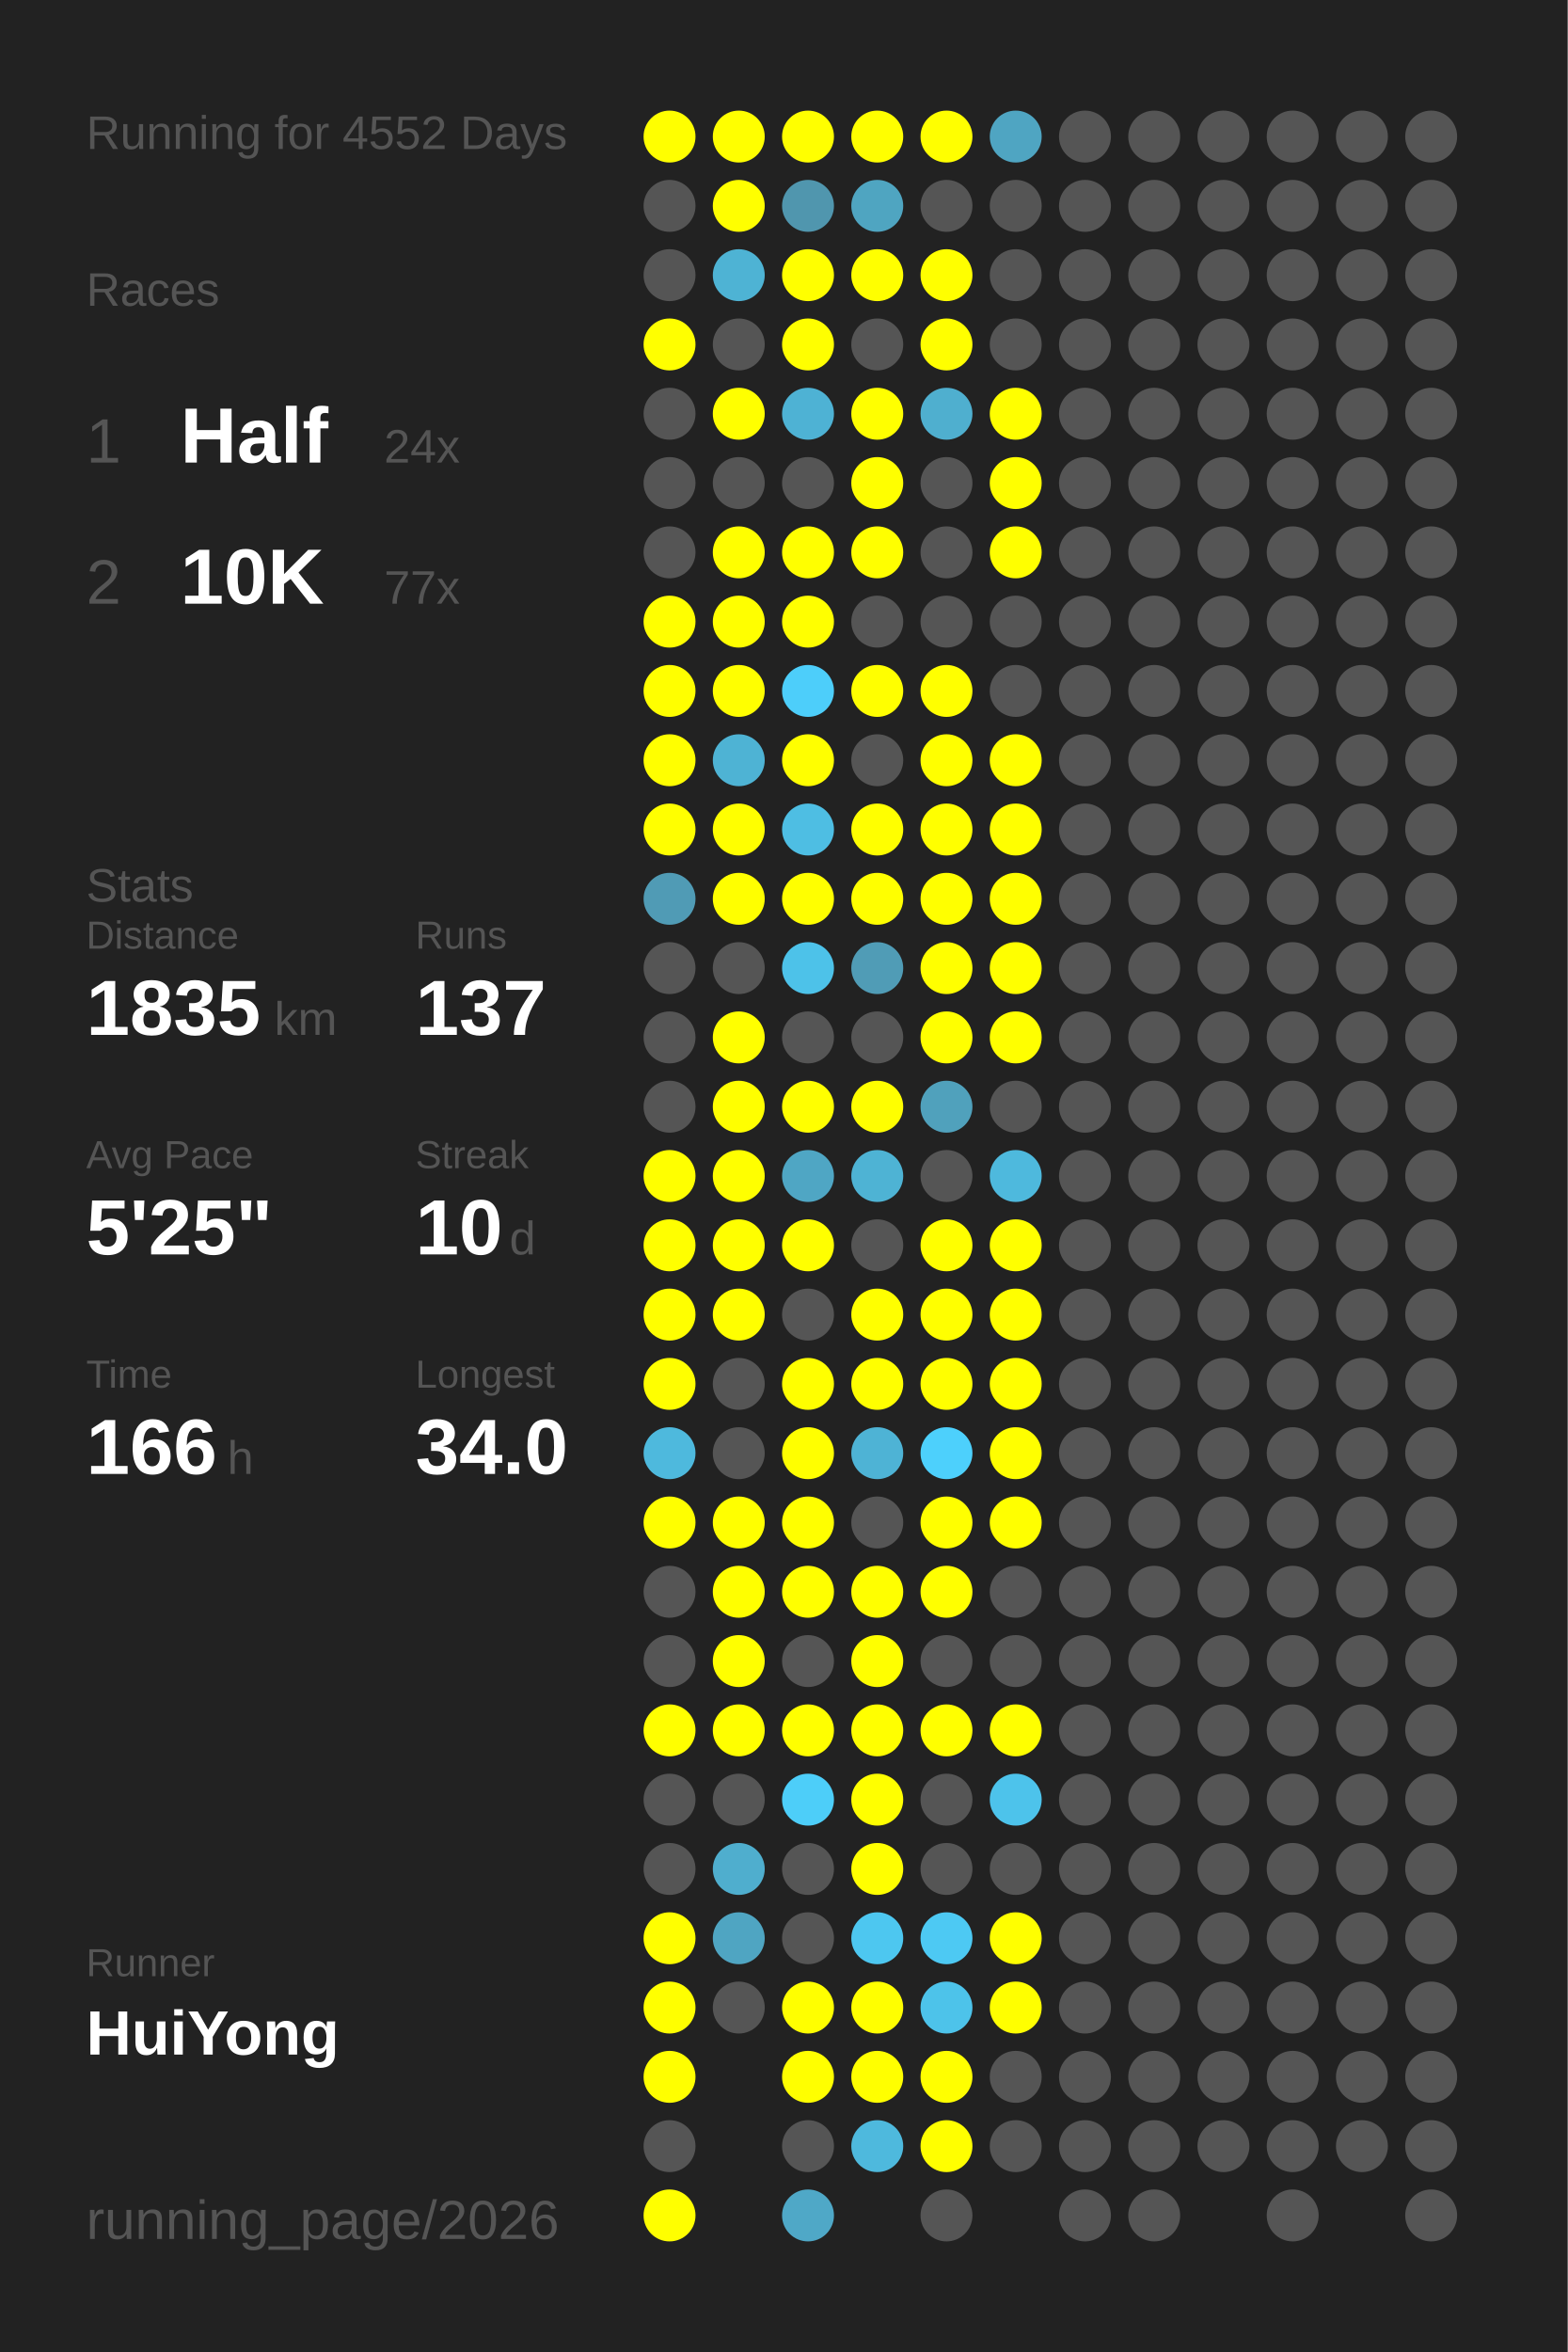
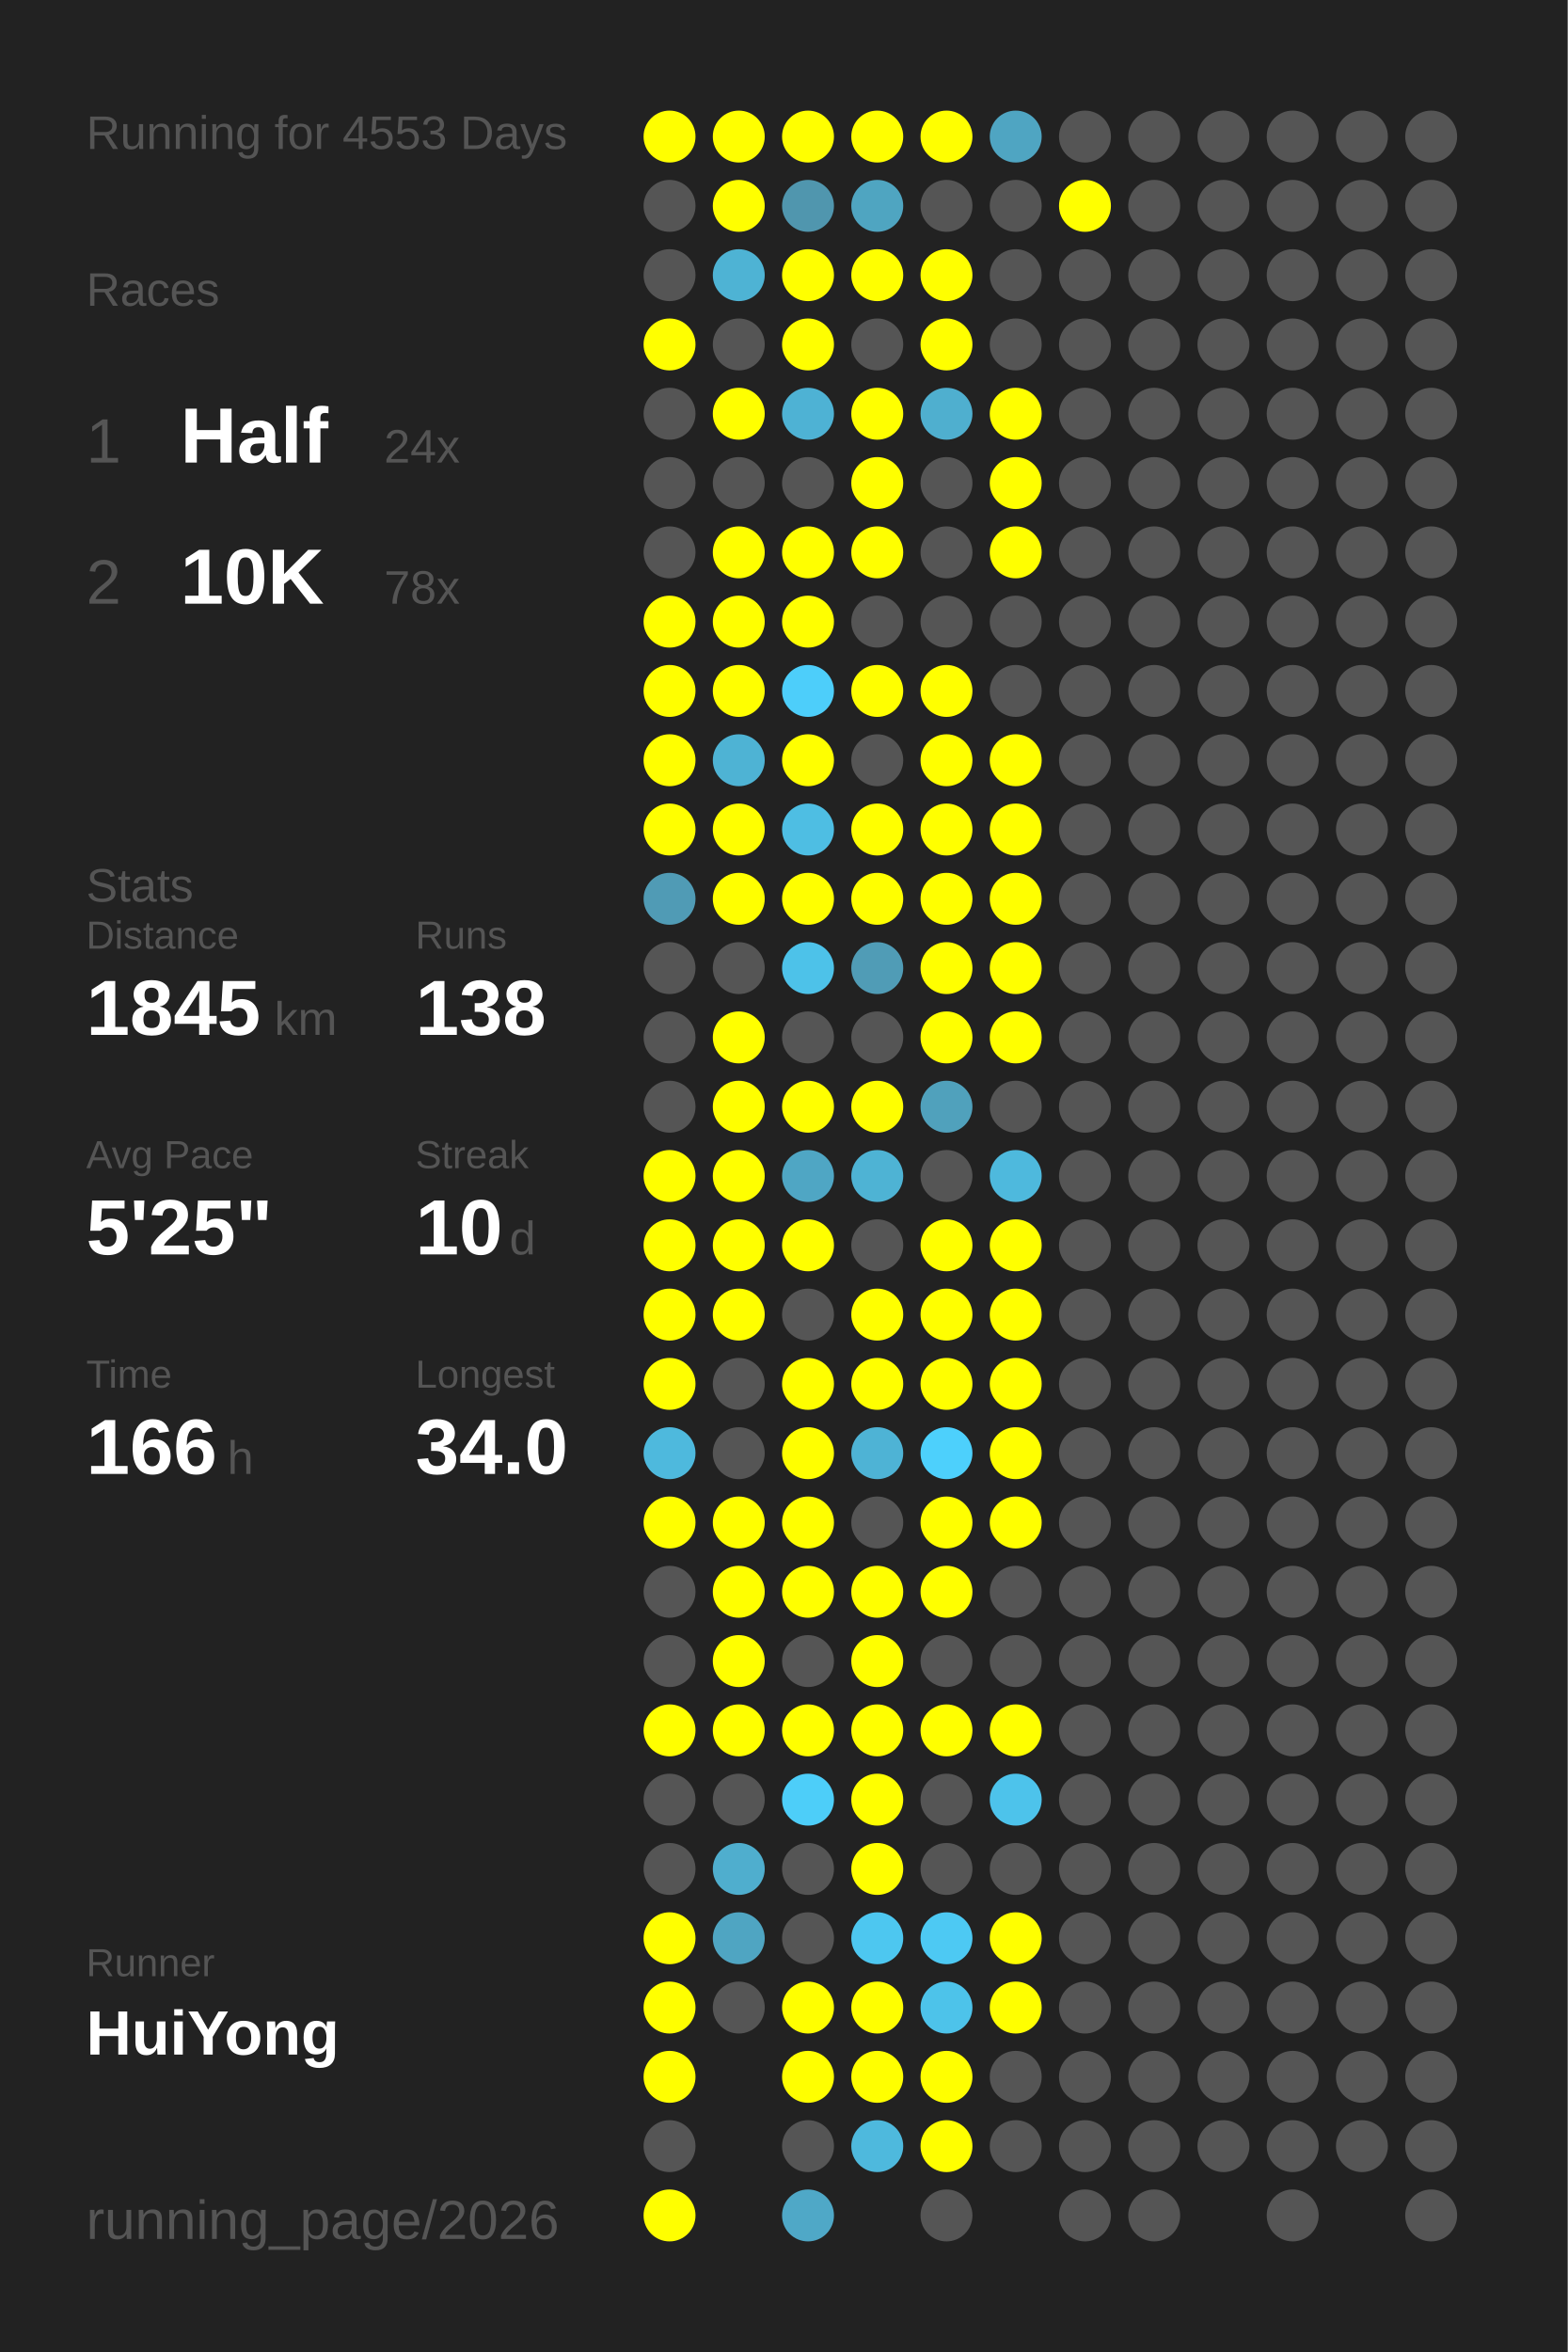
<svg xmlns="http://www.w3.org/2000/svg" baseProfile="full" height="300mm" version="1.1" viewBox="0,0,200,300" width="200mm">
  <defs />
  <rect fill="#222222" height="300" width="200" x="0" y="0" />
-   <text fill="#555555" style="font-size:6px; font-family:Arial;" x="11" y="19">Running for 4552 Days</text>
+   <text fill="#555555" style="font-size:6px; font-family:Arial;" x="11" y="19">Running for 4553 Days</text>
  <text fill="#555555" style="font-size:6px; font-family:Arial;" x="11" y="39">Races</text>
  <text fill="#555555" style="font-size:8px; font-family:Arial;" x="11" y="59">1</text>
  <text fill="#FFFFFF" style="font-size:10px; font-family:Arial; font-weight:bold;" x="23" y="59">Half</text>
  <text fill="#555555" style="font-size:6px; font-family:Arial;" x="49" y="59">24x</text>
  <text fill="#555555" style="font-size:8px; font-family:Arial;" x="11" y="77">2</text>
  <text fill="#FFFFFF" style="font-size:10px; font-family:Arial; font-weight:bold;" x="23" y="77">10K</text>
-   <text fill="#555555" style="font-size:6px; font-family:Arial;" x="49" y="77">77x</text>
+   <text fill="#555555" style="font-size:6px; font-family:Arial;" x="49" y="77">78x</text>
  <text fill="#555555" style="font-size:6px; font-family:Arial;" x="11" y="115">Stats</text>
  <text fill="#555555" style="font-size:5px; font-family:Arial;" x="11" y="121">Distance</text>
-   <text fill="#FFFFFF" style="font-size:10px; font-family:Arial; font-weight:bold;" x="11" y="132">1835</text>
+   <text fill="#FFFFFF" style="font-size:10px; font-family:Arial; font-weight:bold;" x="11" y="132">1845</text>
  <text fill="#555555" style="font-size:6px; font-family:Arial;" x="35" y="132">km</text>
  <text fill="#555555" style="font-size:5px; font-family:Arial;" x="53" y="121">Runs</text>
-   <text fill="#FFFFFF" style="font-size:10px; font-family:Arial; font-weight:bold;" x="53" y="132">137</text>
+   <text fill="#FFFFFF" style="font-size:10px; font-family:Arial; font-weight:bold;" x="53" y="132">138</text>
  <text fill="#555555" style="font-size:5px; font-family:Arial;" x="11" y="149">Avg Pace</text>
  <text fill="#FFFFFF" style="font-size:10px; font-family:Arial; font-weight:bold;" x="11" y="160">5'25"</text>
  <text fill="#555555" style="font-size:5px; font-family:Arial;" x="53" y="149">Streak</text>
  <text fill="#FFFFFF" style="font-size:10px; font-family:Arial; font-weight:bold;" x="53" y="160">10</text>
  <text fill="#555555" style="font-size:6px; font-family:Arial;" x="65" y="160">d</text>
  <text fill="#555555" style="font-size:5px; font-family:Arial;" x="11" y="177">Time</text>
  <text fill="#FFFFFF" style="font-size:10px; font-family:Arial; font-weight:bold;" x="11" y="188">166</text>
  <text fill="#555555" style="font-size:6px; font-family:Arial;" x="29" y="188">h</text>
  <text fill="#555555" style="font-size:5px; font-family:Arial;" x="53" y="177">Longest</text>
  <text fill="#FFFFFF" style="font-size:10px; font-family:Arial; font-weight:bold;" x="53" y="188">34.0</text>
  <text fill="#555555" style="font-size:5px; font-family:Arial;" x="11" y="252.065">Runner</text>
  <text fill="#FFFFFF" style="font-size:8px; font-family:Arial; font-weight:bold;" x="11" y="262.065">HuiYong</text>
  <text fill="#555555" style="font-size:7px; font-family:Arial;" x="11" y="285.581">running_page/2026</text>
  <circle cx="85.417" cy="17.419" fill="#FFFF00" r="3.312" />
  <circle cx="85.417" cy="26.258" fill="#555555" r="3.312" />
  <circle cx="85.417" cy="35.097" fill="#555555" r="3.312" />
  <circle cx="85.417" cy="43.935" fill="#FFFF00" r="3.312" />
  <circle cx="85.417" cy="52.774" fill="#555555" r="3.312" />
  <circle cx="85.417" cy="61.613" fill="#555555" r="3.312" />
  <circle cx="85.417" cy="70.452" fill="#555555" r="3.312" />
  <circle cx="85.417" cy="79.29" fill="#FFFF00" r="3.312" />
  <circle cx="85.417" cy="88.129" fill="#FFFF00" r="3.312" />
  <circle cx="85.417" cy="96.968" fill="#FFFF00" r="3.312" />
  <circle cx="85.417" cy="105.806" fill="#FFFF00" r="3.312" />
  <circle cx="85.417" cy="114.645" fill="#509bb5" r="3.312" />
  <circle cx="85.417" cy="123.484" fill="#555555" r="3.312" />
  <circle cx="85.417" cy="132.323" fill="#555555" r="3.312" />
  <circle cx="85.417" cy="141.161" fill="#555555" r="3.312" />
  <circle cx="85.417" cy="150" fill="#FFFF00" r="3.312" />
  <circle cx="85.417" cy="158.839" fill="#FFFF00" r="3.312" />
  <circle cx="85.417" cy="167.677" fill="#FFFF00" r="3.312" />
  <circle cx="85.417" cy="176.516" fill="#FFFF00" r="3.312" />
  <circle cx="85.417" cy="185.355" fill="#4eb9dd" r="3.312" />
  <circle cx="85.417" cy="194.194" fill="#FFFF00" r="3.312" />
  <circle cx="85.417" cy="203.032" fill="#555555" r="3.312" />
  <circle cx="85.417" cy="211.871" fill="#555555" r="3.312" />
  <circle cx="85.417" cy="220.71" fill="#FFFF00" r="3.312" />
  <circle cx="85.417" cy="229.548" fill="#555555" r="3.312" />
  <circle cx="85.417" cy="238.387" fill="#555555" r="3.312" />
  <circle cx="85.417" cy="247.226" fill="#FFFF00" r="3.312" />
  <circle cx="85.417" cy="256.065" fill="#FFFF00" r="3.312" />
  <circle cx="85.417" cy="264.903" fill="#FFFF00" r="3.312" />
  <circle cx="85.417" cy="273.742" fill="#555555" r="3.312" />
  <circle cx="85.417" cy="282.581" fill="#FFFF00" r="3.312" />
  <circle cx="94.25" cy="17.419" fill="#FFFF00" r="3.312" />
  <circle cx="94.25" cy="26.258" fill="#FFFF00" r="3.312" />
  <circle cx="94.25" cy="35.097" fill="#4eb3d4" r="3.312" />
  <circle cx="94.25" cy="43.935" fill="#555555" r="3.312" />
  <circle cx="94.25" cy="52.774" fill="#FFFF00" r="3.312" />
  <circle cx="94.25" cy="61.613" fill="#555555" r="3.312" />
  <circle cx="94.25" cy="70.452" fill="#FFFF00" r="3.312" />
  <circle cx="94.25" cy="79.29" fill="#FFFF00" r="3.312" />
  <circle cx="94.25" cy="88.129" fill="#FFFF00" r="3.312" />
  <circle cx="94.25" cy="96.968" fill="#4eb3d4" r="3.312" />
  <circle cx="94.25" cy="105.806" fill="#FFFF00" r="3.312" />
  <circle cx="94.25" cy="114.645" fill="#FFFF00" r="3.312" />
  <circle cx="94.25" cy="123.484" fill="#555555" r="3.312" />
  <circle cx="94.25" cy="132.323" fill="#FFFF00" r="3.312" />
  <circle cx="94.25" cy="141.161" fill="#FFFF00" r="3.312" />
  <circle cx="94.25" cy="150" fill="#FFFF00" r="3.312" />
  <circle cx="94.25" cy="158.839" fill="#FFFF00" r="3.312" />
  <circle cx="94.25" cy="167.677" fill="#FFFF00" r="3.312" />
  <circle cx="94.25" cy="176.516" fill="#555555" r="3.312" />
  <circle cx="94.25" cy="185.355" fill="#555555" r="3.312" />
  <circle cx="94.25" cy="194.194" fill="#FFFF00" r="3.312" />
  <circle cx="94.25" cy="203.032" fill="#FFFF00" r="3.312" />
  <circle cx="94.25" cy="211.871" fill="#FFFF00" r="3.312" />
  <circle cx="94.25" cy="220.71" fill="#FFFF00" r="3.312" />
  <circle cx="94.25" cy="229.548" fill="#555555" r="3.312" />
  <circle cx="94.25" cy="238.387" fill="#4faece" r="3.312" />
  <circle cx="94.25" cy="247.226" fill="#4fa5c2" r="3.312" />
  <circle cx="94.25" cy="256.065" fill="#555555" r="3.312" />
  <circle cx="103.083" cy="17.419" fill="#FFFF00" r="3.312" />
  <circle cx="103.083" cy="26.258" fill="#5096ae" r="3.312" />
  <circle cx="103.083" cy="35.097" fill="#FFFF00" r="3.312" />
  <circle cx="103.083" cy="43.935" fill="#FFFF00" r="3.312" />
  <circle cx="103.083" cy="52.774" fill="#4eb2d4" r="3.312" />
  <circle cx="103.083" cy="61.613" fill="#555555" r="3.312" />
  <circle cx="103.083" cy="70.452" fill="#FFFF00" r="3.312" />
  <circle cx="103.083" cy="79.29" fill="#FFFF00" r="3.312" />
  <circle cx="103.083" cy="88.129" fill="#4dcefa" r="3.312" />
  <circle cx="103.083" cy="96.968" fill="#FFFF00" r="3.312" />
  <circle cx="103.083" cy="105.806" fill="#4ebee3" r="3.312" />
  <circle cx="103.083" cy="114.645" fill="#FFFF00" r="3.312" />
  <circle cx="103.083" cy="123.484" fill="#4dc2e9" r="3.312" />
  <circle cx="103.083" cy="132.323" fill="#555555" r="3.312" />
  <circle cx="103.083" cy="141.161" fill="#FFFF00" r="3.312" />
  <circle cx="103.083" cy="150" fill="#4fa6c4" r="3.312" />
  <circle cx="103.083" cy="158.839" fill="#FFFF00" r="3.312" />
  <circle cx="103.083" cy="167.677" fill="#555555" r="3.312" />
  <circle cx="103.083" cy="176.516" fill="#FFFF00" r="3.312" />
  <circle cx="103.083" cy="185.355" fill="#FFFF00" r="3.312" />
  <circle cx="103.083" cy="194.194" fill="#FFFF00" r="3.312" />
  <circle cx="103.083" cy="203.032" fill="#FFFF00" r="3.312" />
  <circle cx="103.083" cy="211.871" fill="#555555" r="3.312" />
  <circle cx="103.083" cy="220.71" fill="#FFFF00" r="3.312" />
  <circle cx="103.083" cy="229.548" fill="#4dcef9" r="3.312" />
  <circle cx="103.083" cy="238.387" fill="#555555" r="3.312" />
  <circle cx="103.083" cy="247.226" fill="#555555" r="3.312" />
  <circle cx="103.083" cy="256.065" fill="#FFFF00" r="3.312" />
  <circle cx="103.083" cy="264.903" fill="#FFFF00" r="3.312" />
  <circle cx="103.083" cy="273.742" fill="#555555" r="3.312" />
  <circle cx="103.083" cy="282.581" fill="#4fa8c7" r="3.312" />
  <circle cx="111.917" cy="17.419" fill="#FFFF00" r="3.312" />
  <circle cx="111.917" cy="26.258" fill="#4fa5c1" r="3.312" />
  <circle cx="111.917" cy="35.097" fill="#FFFF00" r="3.312" />
  <circle cx="111.917" cy="43.935" fill="#555555" r="3.312" />
  <circle cx="111.917" cy="52.774" fill="#FFFF00" r="3.312" />
  <circle cx="111.917" cy="61.613" fill="#FFFF00" r="3.312" />
  <circle cx="111.917" cy="70.452" fill="#FFFF00" r="3.312" />
  <circle cx="111.917" cy="79.29" fill="#555555" r="3.312" />
  <circle cx="111.917" cy="88.129" fill="#FFFF00" r="3.312" />
  <circle cx="111.917" cy="96.968" fill="#555555" r="3.312" />
  <circle cx="111.917" cy="105.806" fill="#FFFF00" r="3.312" />
  <circle cx="111.917" cy="114.645" fill="#FFFF00" r="3.312" />
  <circle cx="111.917" cy="123.484" fill="#509cb6" r="3.312" />
  <circle cx="111.917" cy="132.323" fill="#555555" r="3.312" />
  <circle cx="111.917" cy="141.161" fill="#FFFF00" r="3.312" />
  <circle cx="111.917" cy="150" fill="#4eb3d4" r="3.312" />
  <circle cx="111.917" cy="158.839" fill="#555555" r="3.312" />
  <circle cx="111.917" cy="167.677" fill="#FFFF00" r="3.312" />
  <circle cx="111.917" cy="176.516" fill="#FFFF00" r="3.312" />
  <circle cx="111.917" cy="185.355" fill="#4eb3d5" r="3.312" />
  <circle cx="111.917" cy="194.194" fill="#555555" r="3.312" />
  <circle cx="111.917" cy="203.032" fill="#FFFF00" r="3.312" />
  <circle cx="111.917" cy="211.871" fill="#FFFF00" r="3.312" />
  <circle cx="111.917" cy="220.71" fill="#FFFF00" r="3.312" />
  <circle cx="111.917" cy="229.548" fill="#FFFF00" r="3.312" />
  <circle cx="111.917" cy="238.387" fill="#FFFF00" r="3.312" />
  <circle cx="111.917" cy="247.226" fill="#4dc7f0" r="3.312" />
  <circle cx="111.917" cy="256.065" fill="#FFFF00" r="3.312" />
  <circle cx="111.917" cy="264.903" fill="#FFFF00" r="3.312" />
  <circle cx="111.917" cy="273.742" fill="#4eb9dd" r="3.312" />
  <circle cx="120.75" cy="17.419" fill="#FFFF00" r="3.312" />
  <circle cx="120.75" cy="26.258" fill="#555555" r="3.312" />
  <circle cx="120.75" cy="35.097" fill="#FFFF00" r="3.312" />
  <circle cx="120.75" cy="43.935" fill="#FFFF00" r="3.312" />
  <circle cx="120.75" cy="52.774" fill="#4fafcf" r="3.312" />
  <circle cx="120.75" cy="61.613" fill="#555555" r="3.312" />
  <circle cx="120.75" cy="70.452" fill="#555555" r="3.312" />
  <circle cx="120.75" cy="79.29" fill="#555555" r="3.312" />
  <circle cx="120.75" cy="88.129" fill="#FFFF00" r="3.312" />
  <circle cx="120.75" cy="96.968" fill="#FFFF00" r="3.312" />
  <circle cx="120.75" cy="105.806" fill="#FFFF00" r="3.312" />
  <circle cx="120.75" cy="114.645" fill="#FFFF00" r="3.312" />
  <circle cx="120.75" cy="123.484" fill="#FFFF00" r="3.312" />
  <circle cx="120.75" cy="132.323" fill="#FFFF00" r="3.312" />
  <circle cx="120.75" cy="141.161" fill="#50a1bc" r="3.312" />
  <circle cx="120.75" cy="150" fill="#555555" r="3.312" />
  <circle cx="120.75" cy="158.839" fill="#FFFF00" r="3.312" />
  <circle cx="120.75" cy="167.677" fill="#FFFF00" r="3.312" />
  <circle cx="120.75" cy="176.516" fill="#FFFF00" r="3.312" />
  <circle cx="120.75" cy="185.355" fill="#4dd0fc" r="3.312" />
  <circle cx="120.75" cy="194.194" fill="#FFFF00" r="3.312" />
  <circle cx="120.75" cy="203.032" fill="#FFFF00" r="3.312" />
  <circle cx="120.75" cy="211.871" fill="#555555" r="3.312" />
  <circle cx="120.75" cy="220.71" fill="#FFFF00" r="3.312" />
  <circle cx="120.75" cy="229.548" fill="#555555" r="3.312" />
  <circle cx="120.75" cy="238.387" fill="#555555" r="3.312" />
  <circle cx="120.75" cy="247.226" fill="#4dc9f3" r="3.312" />
  <circle cx="120.75" cy="256.065" fill="#4dc3ea" r="3.312" />
  <circle cx="120.75" cy="264.903" fill="#FFFF00" r="3.312" />
  <circle cx="120.75" cy="273.742" fill="#FFFF00" r="3.312" />
  <circle cx="120.75" cy="282.581" fill="#555555" r="3.312" />
  <circle cx="129.583" cy="17.419" fill="#4fa5c2" r="3.312" />
  <circle cx="129.583" cy="26.258" fill="#555555" r="3.312" />
  <circle cx="129.583" cy="35.097" fill="#555555" r="3.312" />
  <circle cx="129.583" cy="43.935" fill="#555555" r="3.312" />
  <circle cx="129.583" cy="52.774" fill="#FFFF00" r="3.312" />
  <circle cx="129.583" cy="61.613" fill="#FFFF00" r="3.312" />
  <circle cx="129.583" cy="70.452" fill="#FFFF00" r="3.312" />
  <circle cx="129.583" cy="79.29" fill="#555555" r="3.312" />
  <circle cx="129.583" cy="88.129" fill="#555555" r="3.312" />
  <circle cx="129.583" cy="96.968" fill="#FFFF00" r="3.312" />
  <circle cx="129.583" cy="105.806" fill="#FFFF00" r="3.312" />
  <circle cx="129.583" cy="114.645" fill="#FFFF00" r="3.312" />
  <circle cx="129.583" cy="123.484" fill="#FFFF00" r="3.312" />
  <circle cx="129.583" cy="132.323" fill="#FFFF00" r="3.312" />
  <circle cx="129.583" cy="141.161" fill="#555555" r="3.312" />
  <circle cx="129.583" cy="150" fill="#4eb9dd" r="3.312" />
  <circle cx="129.583" cy="158.839" fill="#FFFF00" r="3.312" />
  <circle cx="129.583" cy="167.677" fill="#FFFF00" r="3.312" />
  <circle cx="129.583" cy="176.516" fill="#FFFF00" r="3.312" />
  <circle cx="129.583" cy="185.355" fill="#FFFF00" r="3.312" />
  <circle cx="129.583" cy="194.194" fill="#FFFF00" r="3.312" />
  <circle cx="129.583" cy="203.032" fill="#555555" r="3.312" />
  <circle cx="129.583" cy="211.871" fill="#555555" r="3.312" />
  <circle cx="129.583" cy="220.71" fill="#FFFF00" r="3.312" />
  <circle cx="129.583" cy="229.548" fill="#4dc3eb" r="3.312" />
  <circle cx="129.583" cy="238.387" fill="#555555" r="3.312" />
  <circle cx="129.583" cy="247.226" fill="#FFFF00" r="3.312" />
  <circle cx="129.583" cy="256.065" fill="#FFFF00" r="3.312" />
  <circle cx="129.583" cy="264.903" fill="#555555" r="3.312" />
  <circle cx="129.583" cy="273.742" fill="#555555" r="3.312" />
  <circle cx="138.417" cy="17.419" fill="#555555" r="3.312" />
-   <circle cx="138.417" cy="26.258" fill="#555555" r="3.312" />
+   <circle cx="138.417" cy="26.258" fill="#FFFF00" r="3.312" />
  <circle cx="138.417" cy="35.097" fill="#555555" r="3.312" />
  <circle cx="138.417" cy="43.935" fill="#555555" r="3.312" />
  <circle cx="138.417" cy="52.774" fill="#555555" r="3.312" />
  <circle cx="138.417" cy="61.613" fill="#555555" r="3.312" />
  <circle cx="138.417" cy="70.452" fill="#555555" r="3.312" />
  <circle cx="138.417" cy="79.29" fill="#555555" r="3.312" />
  <circle cx="138.417" cy="88.129" fill="#555555" r="3.312" />
  <circle cx="138.417" cy="96.968" fill="#555555" r="3.312" />
  <circle cx="138.417" cy="105.806" fill="#555555" r="3.312" />
  <circle cx="138.417" cy="114.645" fill="#555555" r="3.312" />
  <circle cx="138.417" cy="123.484" fill="#555555" r="3.312" />
  <circle cx="138.417" cy="132.323" fill="#555555" r="3.312" />
  <circle cx="138.417" cy="141.161" fill="#555555" r="3.312" />
  <circle cx="138.417" cy="150" fill="#555555" r="3.312" />
  <circle cx="138.417" cy="158.839" fill="#555555" r="3.312" />
  <circle cx="138.417" cy="167.677" fill="#555555" r="3.312" />
  <circle cx="138.417" cy="176.516" fill="#555555" r="3.312" />
  <circle cx="138.417" cy="185.355" fill="#555555" r="3.312" />
  <circle cx="138.417" cy="194.194" fill="#555555" r="3.312" />
  <circle cx="138.417" cy="203.032" fill="#555555" r="3.312" />
  <circle cx="138.417" cy="211.871" fill="#555555" r="3.312" />
  <circle cx="138.417" cy="220.71" fill="#555555" r="3.312" />
  <circle cx="138.417" cy="229.548" fill="#555555" r="3.312" />
  <circle cx="138.417" cy="238.387" fill="#555555" r="3.312" />
  <circle cx="138.417" cy="247.226" fill="#555555" r="3.312" />
  <circle cx="138.417" cy="256.065" fill="#555555" r="3.312" />
  <circle cx="138.417" cy="264.903" fill="#555555" r="3.312" />
  <circle cx="138.417" cy="273.742" fill="#555555" r="3.312" />
  <circle cx="138.417" cy="282.581" fill="#555555" r="3.312" />
  <circle cx="147.25" cy="17.419" fill="#555555" r="3.312" />
  <circle cx="147.25" cy="26.258" fill="#555555" r="3.312" />
  <circle cx="147.25" cy="35.097" fill="#555555" r="3.312" />
  <circle cx="147.25" cy="43.935" fill="#555555" r="3.312" />
  <circle cx="147.25" cy="52.774" fill="#555555" r="3.312" />
  <circle cx="147.25" cy="61.613" fill="#555555" r="3.312" />
  <circle cx="147.25" cy="70.452" fill="#555555" r="3.312" />
  <circle cx="147.25" cy="79.29" fill="#555555" r="3.312" />
  <circle cx="147.25" cy="88.129" fill="#555555" r="3.312" />
  <circle cx="147.25" cy="96.968" fill="#555555" r="3.312" />
  <circle cx="147.25" cy="105.806" fill="#555555" r="3.312" />
  <circle cx="147.25" cy="114.645" fill="#555555" r="3.312" />
  <circle cx="147.25" cy="123.484" fill="#555555" r="3.312" />
  <circle cx="147.25" cy="132.323" fill="#555555" r="3.312" />
  <circle cx="147.25" cy="141.161" fill="#555555" r="3.312" />
  <circle cx="147.25" cy="150" fill="#555555" r="3.312" />
  <circle cx="147.25" cy="158.839" fill="#555555" r="3.312" />
  <circle cx="147.25" cy="167.677" fill="#555555" r="3.312" />
  <circle cx="147.25" cy="176.516" fill="#555555" r="3.312" />
  <circle cx="147.25" cy="185.355" fill="#555555" r="3.312" />
  <circle cx="147.25" cy="194.194" fill="#555555" r="3.312" />
  <circle cx="147.25" cy="203.032" fill="#555555" r="3.312" />
  <circle cx="147.25" cy="211.871" fill="#555555" r="3.312" />
  <circle cx="147.25" cy="220.71" fill="#555555" r="3.312" />
  <circle cx="147.25" cy="229.548" fill="#555555" r="3.312" />
  <circle cx="147.25" cy="238.387" fill="#555555" r="3.312" />
  <circle cx="147.25" cy="247.226" fill="#555555" r="3.312" />
  <circle cx="147.25" cy="256.065" fill="#555555" r="3.312" />
  <circle cx="147.25" cy="264.903" fill="#555555" r="3.312" />
  <circle cx="147.25" cy="273.742" fill="#555555" r="3.312" />
  <circle cx="147.25" cy="282.581" fill="#555555" r="3.312" />
  <circle cx="156.083" cy="17.419" fill="#555555" r="3.312" />
  <circle cx="156.083" cy="26.258" fill="#555555" r="3.312" />
  <circle cx="156.083" cy="35.097" fill="#555555" r="3.312" />
  <circle cx="156.083" cy="43.935" fill="#555555" r="3.312" />
  <circle cx="156.083" cy="52.774" fill="#555555" r="3.312" />
  <circle cx="156.083" cy="61.613" fill="#555555" r="3.312" />
  <circle cx="156.083" cy="70.452" fill="#555555" r="3.312" />
  <circle cx="156.083" cy="79.29" fill="#555555" r="3.312" />
  <circle cx="156.083" cy="88.129" fill="#555555" r="3.312" />
  <circle cx="156.083" cy="96.968" fill="#555555" r="3.312" />
  <circle cx="156.083" cy="105.806" fill="#555555" r="3.312" />
  <circle cx="156.083" cy="114.645" fill="#555555" r="3.312" />
  <circle cx="156.083" cy="123.484" fill="#555555" r="3.312" />
  <circle cx="156.083" cy="132.323" fill="#555555" r="3.312" />
  <circle cx="156.083" cy="141.161" fill="#555555" r="3.312" />
  <circle cx="156.083" cy="150" fill="#555555" r="3.312" />
  <circle cx="156.083" cy="158.839" fill="#555555" r="3.312" />
  <circle cx="156.083" cy="167.677" fill="#555555" r="3.312" />
  <circle cx="156.083" cy="176.516" fill="#555555" r="3.312" />
  <circle cx="156.083" cy="185.355" fill="#555555" r="3.312" />
  <circle cx="156.083" cy="194.194" fill="#555555" r="3.312" />
  <circle cx="156.083" cy="203.032" fill="#555555" r="3.312" />
  <circle cx="156.083" cy="211.871" fill="#555555" r="3.312" />
  <circle cx="156.083" cy="220.71" fill="#555555" r="3.312" />
  <circle cx="156.083" cy="229.548" fill="#555555" r="3.312" />
  <circle cx="156.083" cy="238.387" fill="#555555" r="3.312" />
  <circle cx="156.083" cy="247.226" fill="#555555" r="3.312" />
  <circle cx="156.083" cy="256.065" fill="#555555" r="3.312" />
  <circle cx="156.083" cy="264.903" fill="#555555" r="3.312" />
  <circle cx="156.083" cy="273.742" fill="#555555" r="3.312" />
  <circle cx="164.917" cy="17.419" fill="#555555" r="3.312" />
  <circle cx="164.917" cy="26.258" fill="#555555" r="3.312" />
  <circle cx="164.917" cy="35.097" fill="#555555" r="3.312" />
  <circle cx="164.917" cy="43.935" fill="#555555" r="3.312" />
  <circle cx="164.917" cy="52.774" fill="#555555" r="3.312" />
  <circle cx="164.917" cy="61.613" fill="#555555" r="3.312" />
  <circle cx="164.917" cy="70.452" fill="#555555" r="3.312" />
  <circle cx="164.917" cy="79.29" fill="#555555" r="3.312" />
  <circle cx="164.917" cy="88.129" fill="#555555" r="3.312" />
  <circle cx="164.917" cy="96.968" fill="#555555" r="3.312" />
  <circle cx="164.917" cy="105.806" fill="#555555" r="3.312" />
  <circle cx="164.917" cy="114.645" fill="#555555" r="3.312" />
  <circle cx="164.917" cy="123.484" fill="#555555" r="3.312" />
  <circle cx="164.917" cy="132.323" fill="#555555" r="3.312" />
  <circle cx="164.917" cy="141.161" fill="#555555" r="3.312" />
  <circle cx="164.917" cy="150" fill="#555555" r="3.312" />
  <circle cx="164.917" cy="158.839" fill="#555555" r="3.312" />
  <circle cx="164.917" cy="167.677" fill="#555555" r="3.312" />
  <circle cx="164.917" cy="176.516" fill="#555555" r="3.312" />
  <circle cx="164.917" cy="185.355" fill="#555555" r="3.312" />
  <circle cx="164.917" cy="194.194" fill="#555555" r="3.312" />
  <circle cx="164.917" cy="203.032" fill="#555555" r="3.312" />
  <circle cx="164.917" cy="211.871" fill="#555555" r="3.312" />
  <circle cx="164.917" cy="220.71" fill="#555555" r="3.312" />
  <circle cx="164.917" cy="229.548" fill="#555555" r="3.312" />
  <circle cx="164.917" cy="238.387" fill="#555555" r="3.312" />
  <circle cx="164.917" cy="247.226" fill="#555555" r="3.312" />
  <circle cx="164.917" cy="256.065" fill="#555555" r="3.312" />
  <circle cx="164.917" cy="264.903" fill="#555555" r="3.312" />
  <circle cx="164.917" cy="273.742" fill="#555555" r="3.312" />
  <circle cx="164.917" cy="282.581" fill="#555555" r="3.312" />
  <circle cx="173.75" cy="17.419" fill="#555555" r="3.312" />
  <circle cx="173.75" cy="26.258" fill="#555555" r="3.312" />
  <circle cx="173.75" cy="35.097" fill="#555555" r="3.312" />
  <circle cx="173.75" cy="43.935" fill="#555555" r="3.312" />
  <circle cx="173.75" cy="52.774" fill="#555555" r="3.312" />
  <circle cx="173.75" cy="61.613" fill="#555555" r="3.312" />
  <circle cx="173.75" cy="70.452" fill="#555555" r="3.312" />
  <circle cx="173.75" cy="79.29" fill="#555555" r="3.312" />
  <circle cx="173.75" cy="88.129" fill="#555555" r="3.312" />
  <circle cx="173.75" cy="96.968" fill="#555555" r="3.312" />
  <circle cx="173.75" cy="105.806" fill="#555555" r="3.312" />
  <circle cx="173.75" cy="114.645" fill="#555555" r="3.312" />
  <circle cx="173.75" cy="123.484" fill="#555555" r="3.312" />
  <circle cx="173.75" cy="132.323" fill="#555555" r="3.312" />
  <circle cx="173.75" cy="141.161" fill="#555555" r="3.312" />
  <circle cx="173.75" cy="150" fill="#555555" r="3.312" />
  <circle cx="173.75" cy="158.839" fill="#555555" r="3.312" />
  <circle cx="173.75" cy="167.677" fill="#555555" r="3.312" />
  <circle cx="173.75" cy="176.516" fill="#555555" r="3.312" />
  <circle cx="173.75" cy="185.355" fill="#555555" r="3.312" />
  <circle cx="173.75" cy="194.194" fill="#555555" r="3.312" />
  <circle cx="173.75" cy="203.032" fill="#555555" r="3.312" />
  <circle cx="173.75" cy="211.871" fill="#555555" r="3.312" />
  <circle cx="173.75" cy="220.71" fill="#555555" r="3.312" />
  <circle cx="173.75" cy="229.548" fill="#555555" r="3.312" />
  <circle cx="173.75" cy="238.387" fill="#555555" r="3.312" />
  <circle cx="173.75" cy="247.226" fill="#555555" r="3.312" />
  <circle cx="173.75" cy="256.065" fill="#555555" r="3.312" />
  <circle cx="173.75" cy="264.903" fill="#555555" r="3.312" />
  <circle cx="173.75" cy="273.742" fill="#555555" r="3.312" />
  <circle cx="182.583" cy="17.419" fill="#555555" r="3.312" />
  <circle cx="182.583" cy="26.258" fill="#555555" r="3.312" />
  <circle cx="182.583" cy="35.097" fill="#555555" r="3.312" />
  <circle cx="182.583" cy="43.935" fill="#555555" r="3.312" />
  <circle cx="182.583" cy="52.774" fill="#555555" r="3.312" />
  <circle cx="182.583" cy="61.613" fill="#555555" r="3.312" />
  <circle cx="182.583" cy="70.452" fill="#555555" r="3.312" />
  <circle cx="182.583" cy="79.29" fill="#555555" r="3.312" />
  <circle cx="182.583" cy="88.129" fill="#555555" r="3.312" />
  <circle cx="182.583" cy="96.968" fill="#555555" r="3.312" />
  <circle cx="182.583" cy="105.806" fill="#555555" r="3.312" />
  <circle cx="182.583" cy="114.645" fill="#555555" r="3.312" />
  <circle cx="182.583" cy="123.484" fill="#555555" r="3.312" />
  <circle cx="182.583" cy="132.323" fill="#555555" r="3.312" />
  <circle cx="182.583" cy="141.161" fill="#555555" r="3.312" />
  <circle cx="182.583" cy="150" fill="#555555" r="3.312" />
  <circle cx="182.583" cy="158.839" fill="#555555" r="3.312" />
  <circle cx="182.583" cy="167.677" fill="#555555" r="3.312" />
  <circle cx="182.583" cy="176.516" fill="#555555" r="3.312" />
  <circle cx="182.583" cy="185.355" fill="#555555" r="3.312" />
  <circle cx="182.583" cy="194.194" fill="#555555" r="3.312" />
  <circle cx="182.583" cy="203.032" fill="#555555" r="3.312" />
  <circle cx="182.583" cy="211.871" fill="#555555" r="3.312" />
  <circle cx="182.583" cy="220.71" fill="#555555" r="3.312" />
  <circle cx="182.583" cy="229.548" fill="#555555" r="3.312" />
  <circle cx="182.583" cy="238.387" fill="#555555" r="3.312" />
  <circle cx="182.583" cy="247.226" fill="#555555" r="3.312" />
  <circle cx="182.583" cy="256.065" fill="#555555" r="3.312" />
  <circle cx="182.583" cy="264.903" fill="#555555" r="3.312" />
  <circle cx="182.583" cy="273.742" fill="#555555" r="3.312" />
  <circle cx="182.583" cy="282.581" fill="#555555" r="3.312" />
</svg>
